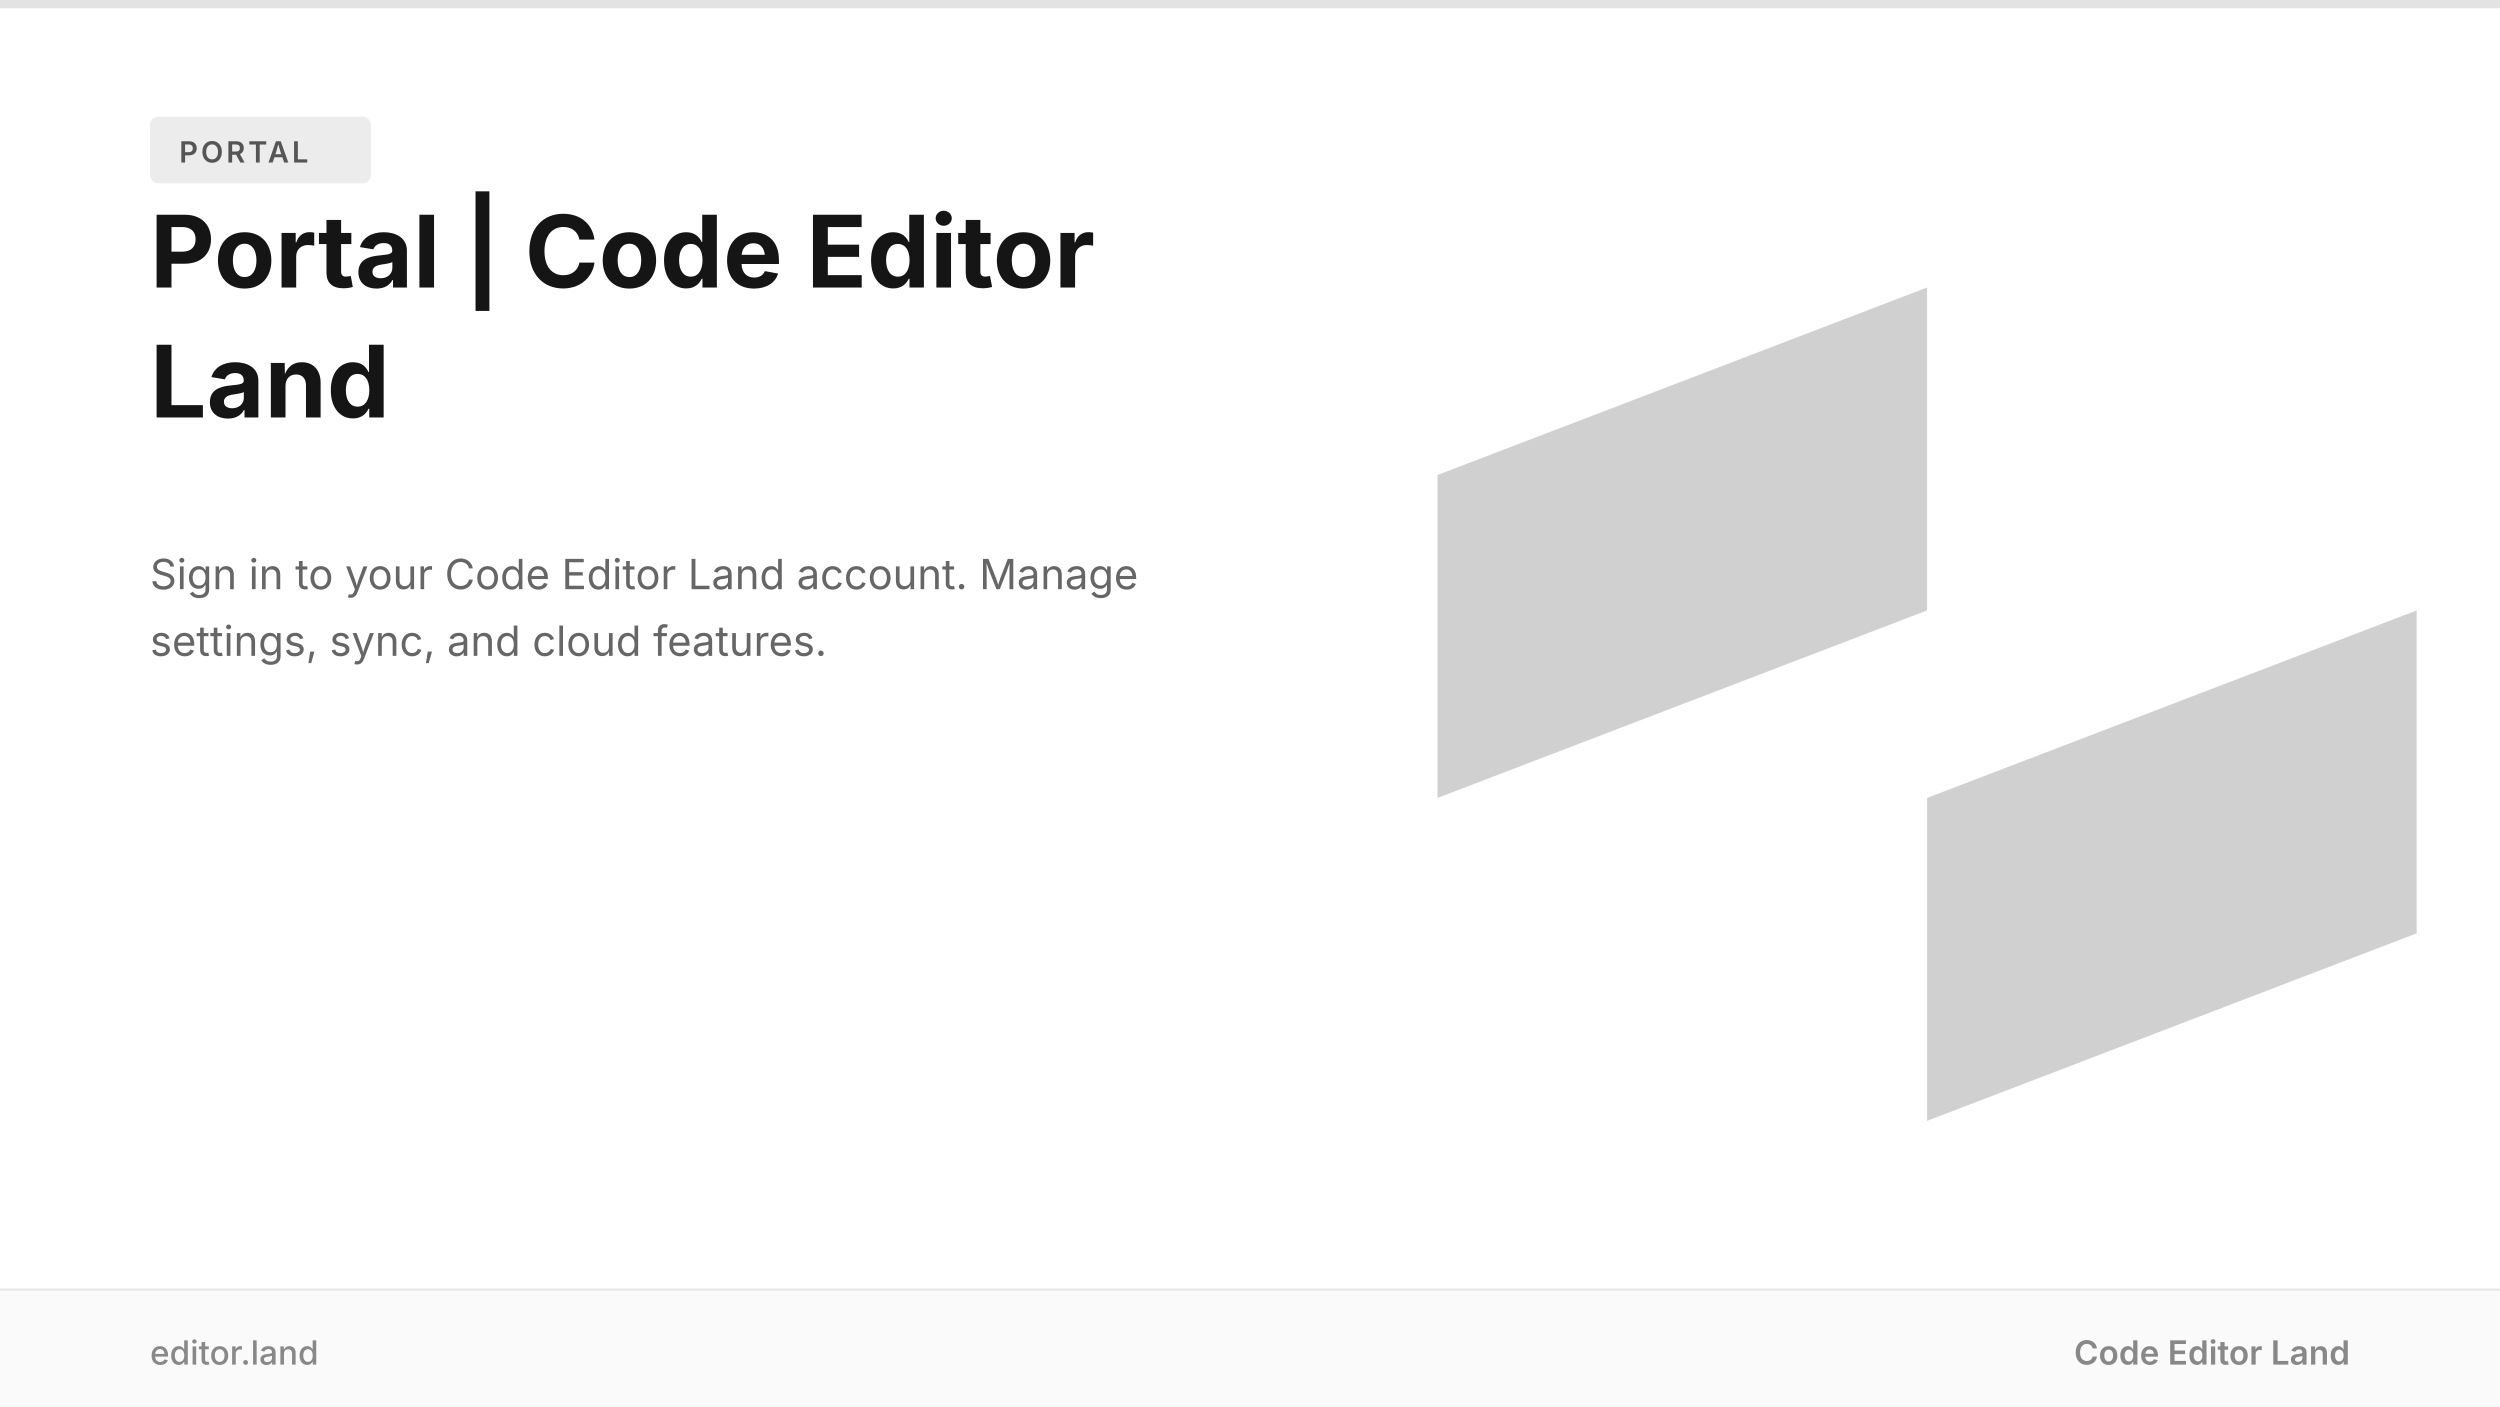
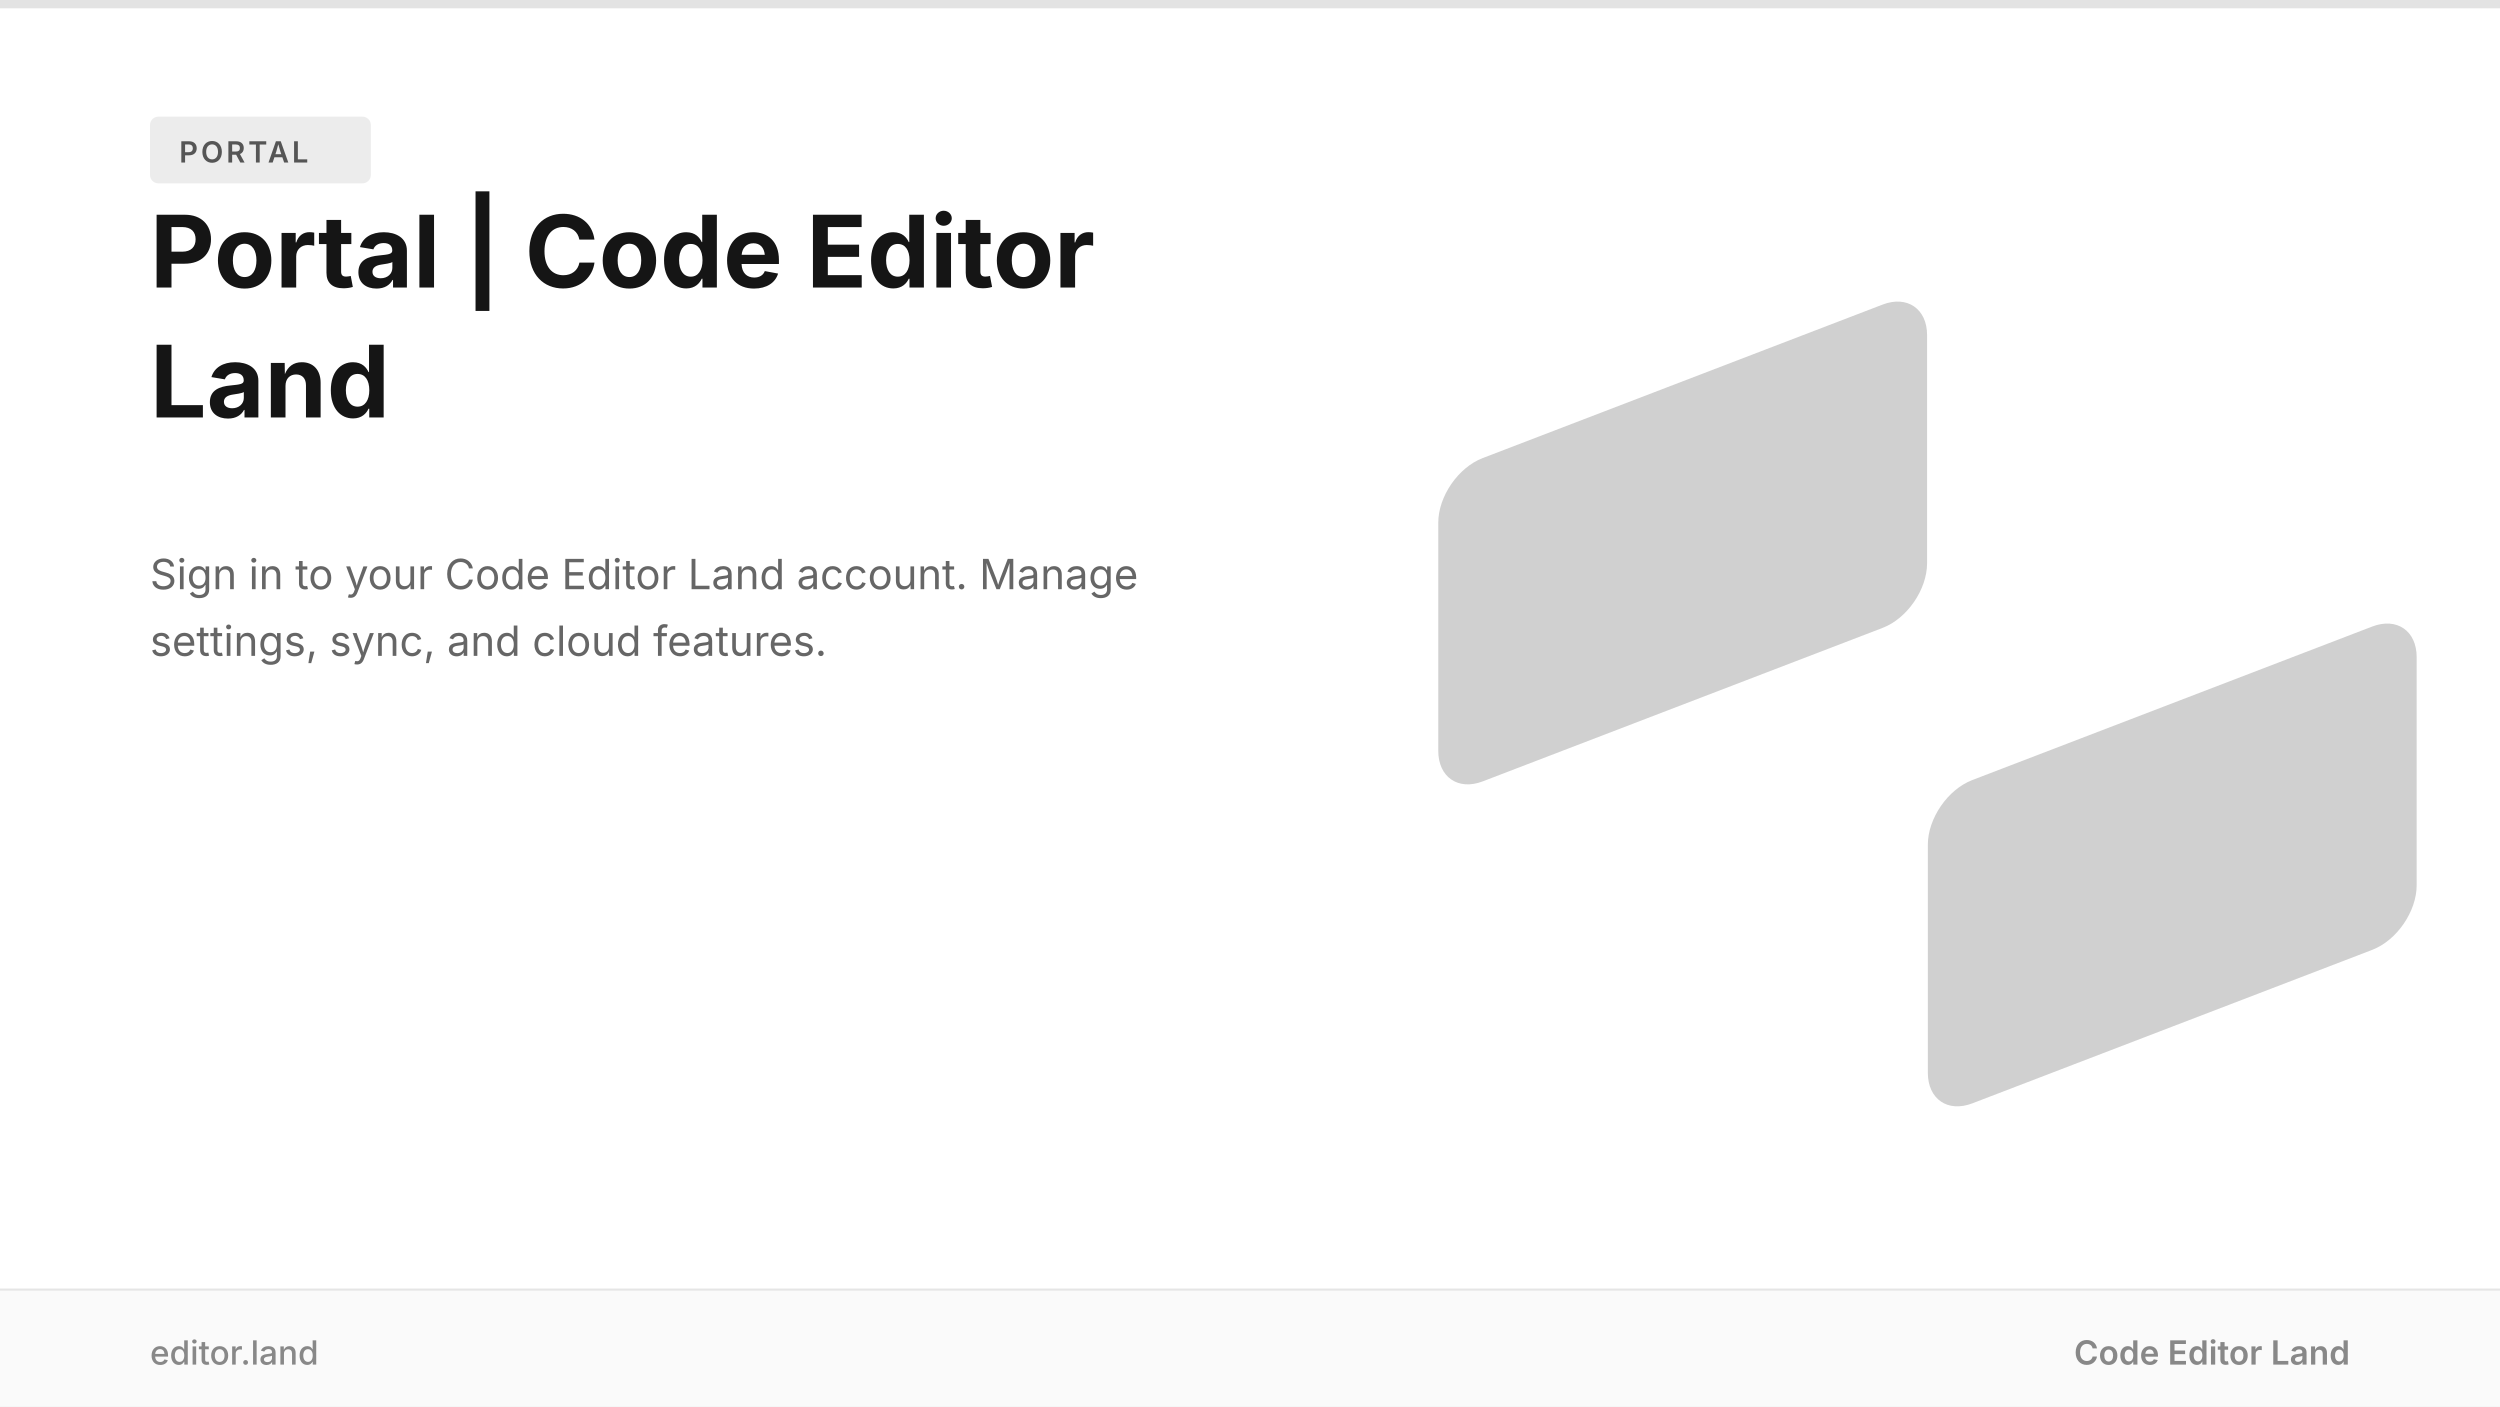
<svg xmlns="http://www.w3.org/2000/svg" width="1200" height="675" viewBox="0 0 1200 675">
  <path fill="#fff" d="M0 0h1200v675H0z" />
  <path fill="#151515" fill-opacity=".12" d="M0 0h1200v4H0z" />
-   <path fill="#151515" fill-opacity=".2" d="m925 138-235 90v155l235-90zm235 155-235 90v155l235-90z" />
+   <rect width="1005.28" height="620.771" fill="#151515" fill-opacity=".2" rx="91.389" transform="matrix(-.2334 .08959 0 .25 925 138)" />
+   <rect width="1005.28" height="620.771" fill="#151515" fill-opacity=".2" rx="91.389" transform="matrix(-.2334 .08959 0 .25 1160 292.55)" />
  <rect width="106" height="32" x="72" y="56" fill="#151515" fill-opacity=".08" rx="4" />
  <text x="86" y="78" fill="#555" font-family="system-ui, -apple-system, 'Segoe UI', sans-serif" font-size="14" font-weight="600" letter-spacing=".1em">PORTAL</text>
  <text x="72" y="138" fill="#151515" font-family="system-ui, -apple-system, 'Segoe UI', sans-serif" font-size="48" font-weight="700">Portal | Code Editor</text>
  <text x="72" y="200.4" fill="#151515" font-family="system-ui, -apple-system, 'Segoe UI', sans-serif" font-size="48" font-weight="700">Land</text>
  <text x="72" y="282.8" fill="#666" font-family="system-ui, -apple-system, 'Segoe UI', sans-serif" font-size="20" font-weight="400">Sign in to your Code Editor Land account. Manage</text>
  <text x="72" y="314.8" fill="#666" font-family="system-ui, -apple-system, 'Segoe UI', sans-serif" font-size="20" font-weight="400">settings, sync, and cloud features.</text>
  <path fill="#fafafa" d="M0 619h1200v56H0z" />
  <path stroke="#e5e5e5" d="M0 619h1200" />
  <text x="72" y="655" fill="#888" font-family="system-ui, -apple-system, 'Segoe UI', sans-serif" font-size="16" font-weight="500">editor.land</text>
  <text x="1128" y="655" fill="#888" font-family="system-ui, -apple-system, 'Segoe UI', sans-serif" font-size="16" font-weight="600" text-anchor="end">Code Editor Land</text>
</svg>
